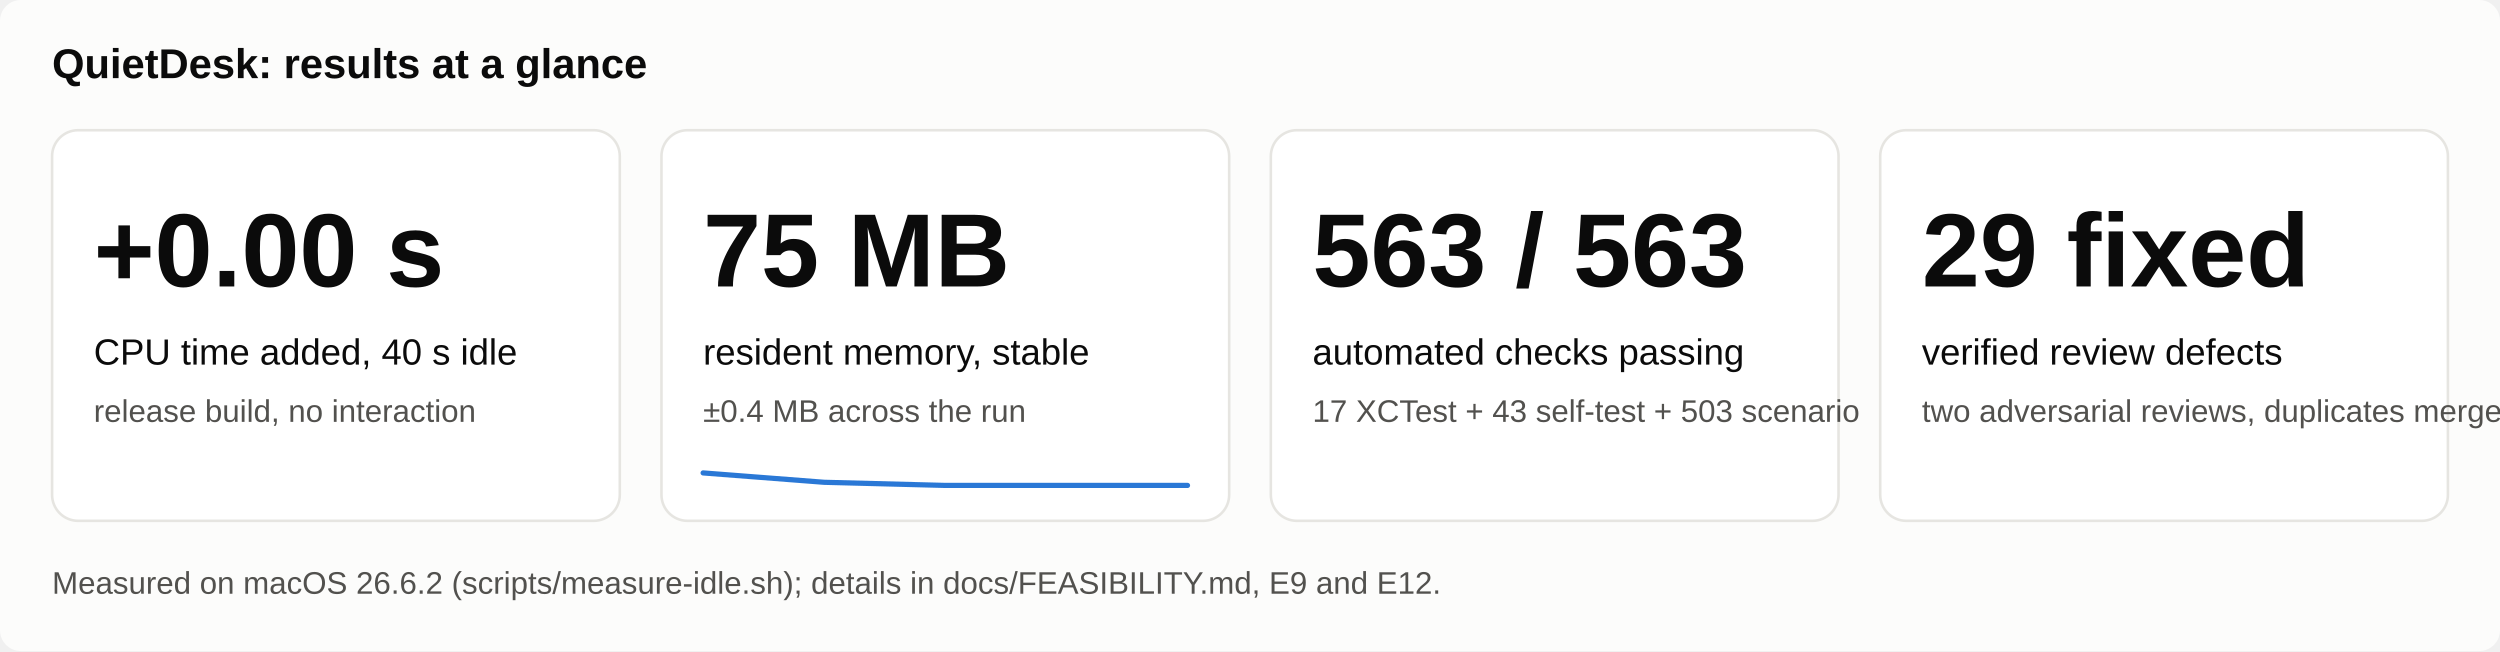
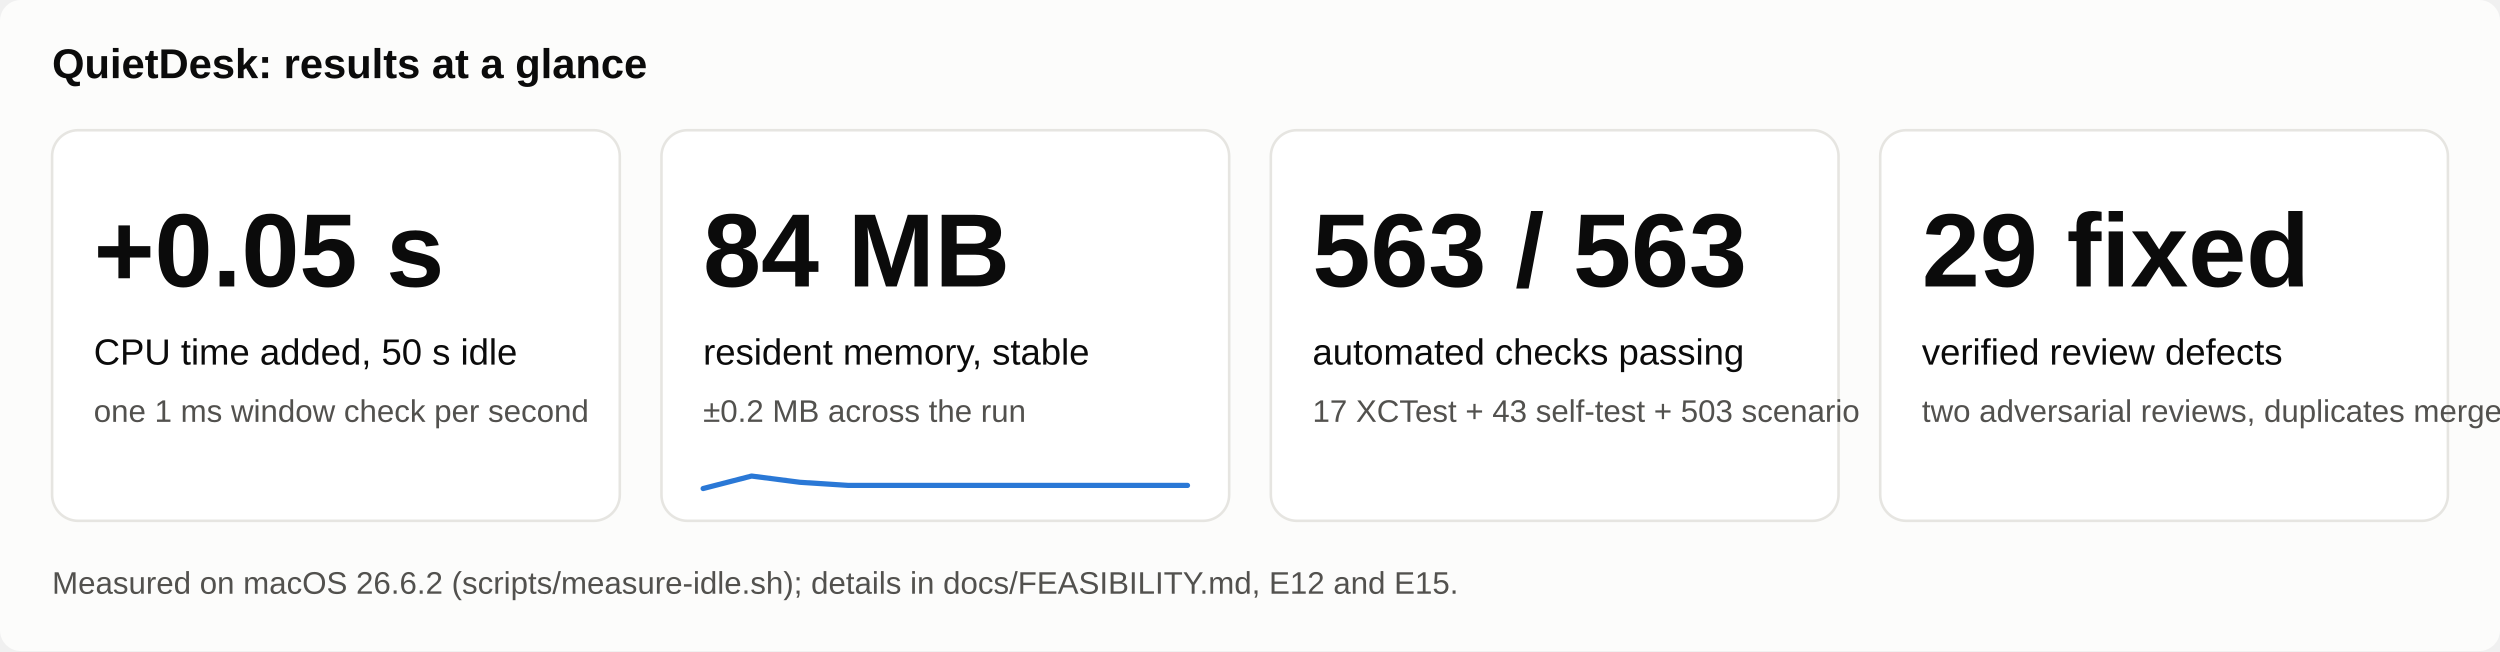
<svg xmlns="http://www.w3.org/2000/svg" width="960" height="250" viewBox="0 0 960 250" font-family="-apple-system, 'Helvetica Neue', Arial, sans-serif">
  <rect width="960" height="250" fill="#fcfcfb" rx="8" />
  <text x="20" y="30" font-size="16" fill="#0b0b0b" text-anchor="start" font-weight="600">QuietDesk: results at a glance</text>
  <rect x="20.0" y="50" width="218.0" height="150" rx="10" fill="#ffffff" stroke="#e6e5e1" />
-   <text x="36.0" y="110" font-size="40" fill="#0b0b0b" text-anchor="start" font-weight="600" font-variant-numeric="tabular-nums">+0.00 s</text>
-   <text x="36.0" y="140" font-size="14" fill="#0b0b0b" text-anchor="start" font-weight="normal">CPU time added, 40 s idle</text>
-   <text x="36.0" y="162" font-size="12" fill="#52514e" text-anchor="start" font-weight="normal">release build, no interaction</text>
+   <text x="36.0" y="110" font-size="40" fill="#0b0b0b" text-anchor="start" font-weight="600" font-variant-numeric="tabular-nums">+0.05 s</text>
+   <text x="36.0" y="140" font-size="14" fill="#0b0b0b" text-anchor="start" font-weight="normal">CPU time added, 50 s idle</text>
+   <text x="36.0" y="162" font-size="12" fill="#52514e" text-anchor="start" font-weight="normal">one 1 ms window check per second</text>
  <rect x="254.0" y="50" width="218.0" height="150" rx="10" fill="#ffffff" stroke="#e6e5e1" />
-   <text x="270.0" y="110" font-size="40" fill="#0b0b0b" text-anchor="start" font-weight="600" font-variant-numeric="tabular-nums">75 MB</text>
+   <text x="270.0" y="110" font-size="40" fill="#0b0b0b" text-anchor="start" font-weight="600" font-variant-numeric="tabular-nums">84 MB</text>
  <text x="270.0" y="140" font-size="14" fill="#0b0b0b" text-anchor="start" font-weight="normal">resident memory, stable</text>
-   <text x="270.0" y="162" font-size="12" fill="#52514e" text-anchor="start" font-weight="normal">±0.4 MB across the run</text>
+   <text x="270.0" y="162" font-size="12" fill="#52514e" text-anchor="start" font-weight="normal">±0.2 MB across the run</text>
  <rect x="488.0" y="50" width="218.0" height="150" rx="10" fill="#ffffff" stroke="#e6e5e1" />
  <text x="504.0" y="110" font-size="40" fill="#0b0b0b" text-anchor="start" font-weight="600" font-variant-numeric="tabular-nums">563 / 563</text>
  <text x="504.0" y="140" font-size="14" fill="#0b0b0b" text-anchor="start" font-weight="normal">automated checks passing</text>
  <text x="504.0" y="162" font-size="12" fill="#52514e" text-anchor="start" font-weight="normal">17 XCTest + 43 self-test + 503 scenario</text>
  <rect x="722.0" y="50" width="218.0" height="150" rx="10" fill="#ffffff" stroke="#e6e5e1" />
  <text x="738.0" y="110" font-size="40" fill="#0b0b0b" text-anchor="start" font-weight="600" font-variant-numeric="tabular-nums">29 fixed</text>
  <text x="738.0" y="140" font-size="14" fill="#0b0b0b" text-anchor="start" font-weight="normal">verified review defects</text>
  <text x="738.0" y="162" font-size="12" fill="#52514e" text-anchor="start" font-weight="normal">two adversarial reviews, duplicates merged</text>
-   <polyline points="270.0,181.6 316.5,185.2 363.0,186.4 409.5,186.4 456.0,186.4" fill="none" stroke="#2a78d6" stroke-width="2" stroke-linejoin="round" stroke-linecap="round" />
-   <text x="20" y="228" font-size="12" fill="#52514e" text-anchor="start" font-weight="normal">Measured on macOS 26.6.2 (scripts/measure-idle.sh); details in docs/FEASIBILITY.md, E9 and E12.</text>
+   <polyline points="270.0,187.6 288.6,182.8 307.2,185.2 325.8,186.4 344.4,186.4 363.0,186.4 381.6,186.4 400.2,186.4 418.8,186.4 437.4,186.4 456.0,186.4" fill="none" stroke="#2a78d6" stroke-width="2" stroke-linejoin="round" stroke-linecap="round" />
+   <text x="20" y="228" font-size="12" fill="#52514e" text-anchor="start" font-weight="normal">Measured on macOS 26.6.2 (scripts/measure-idle.sh); details in docs/FEASIBILITY.md, E12 and E15.</text>
</svg>
